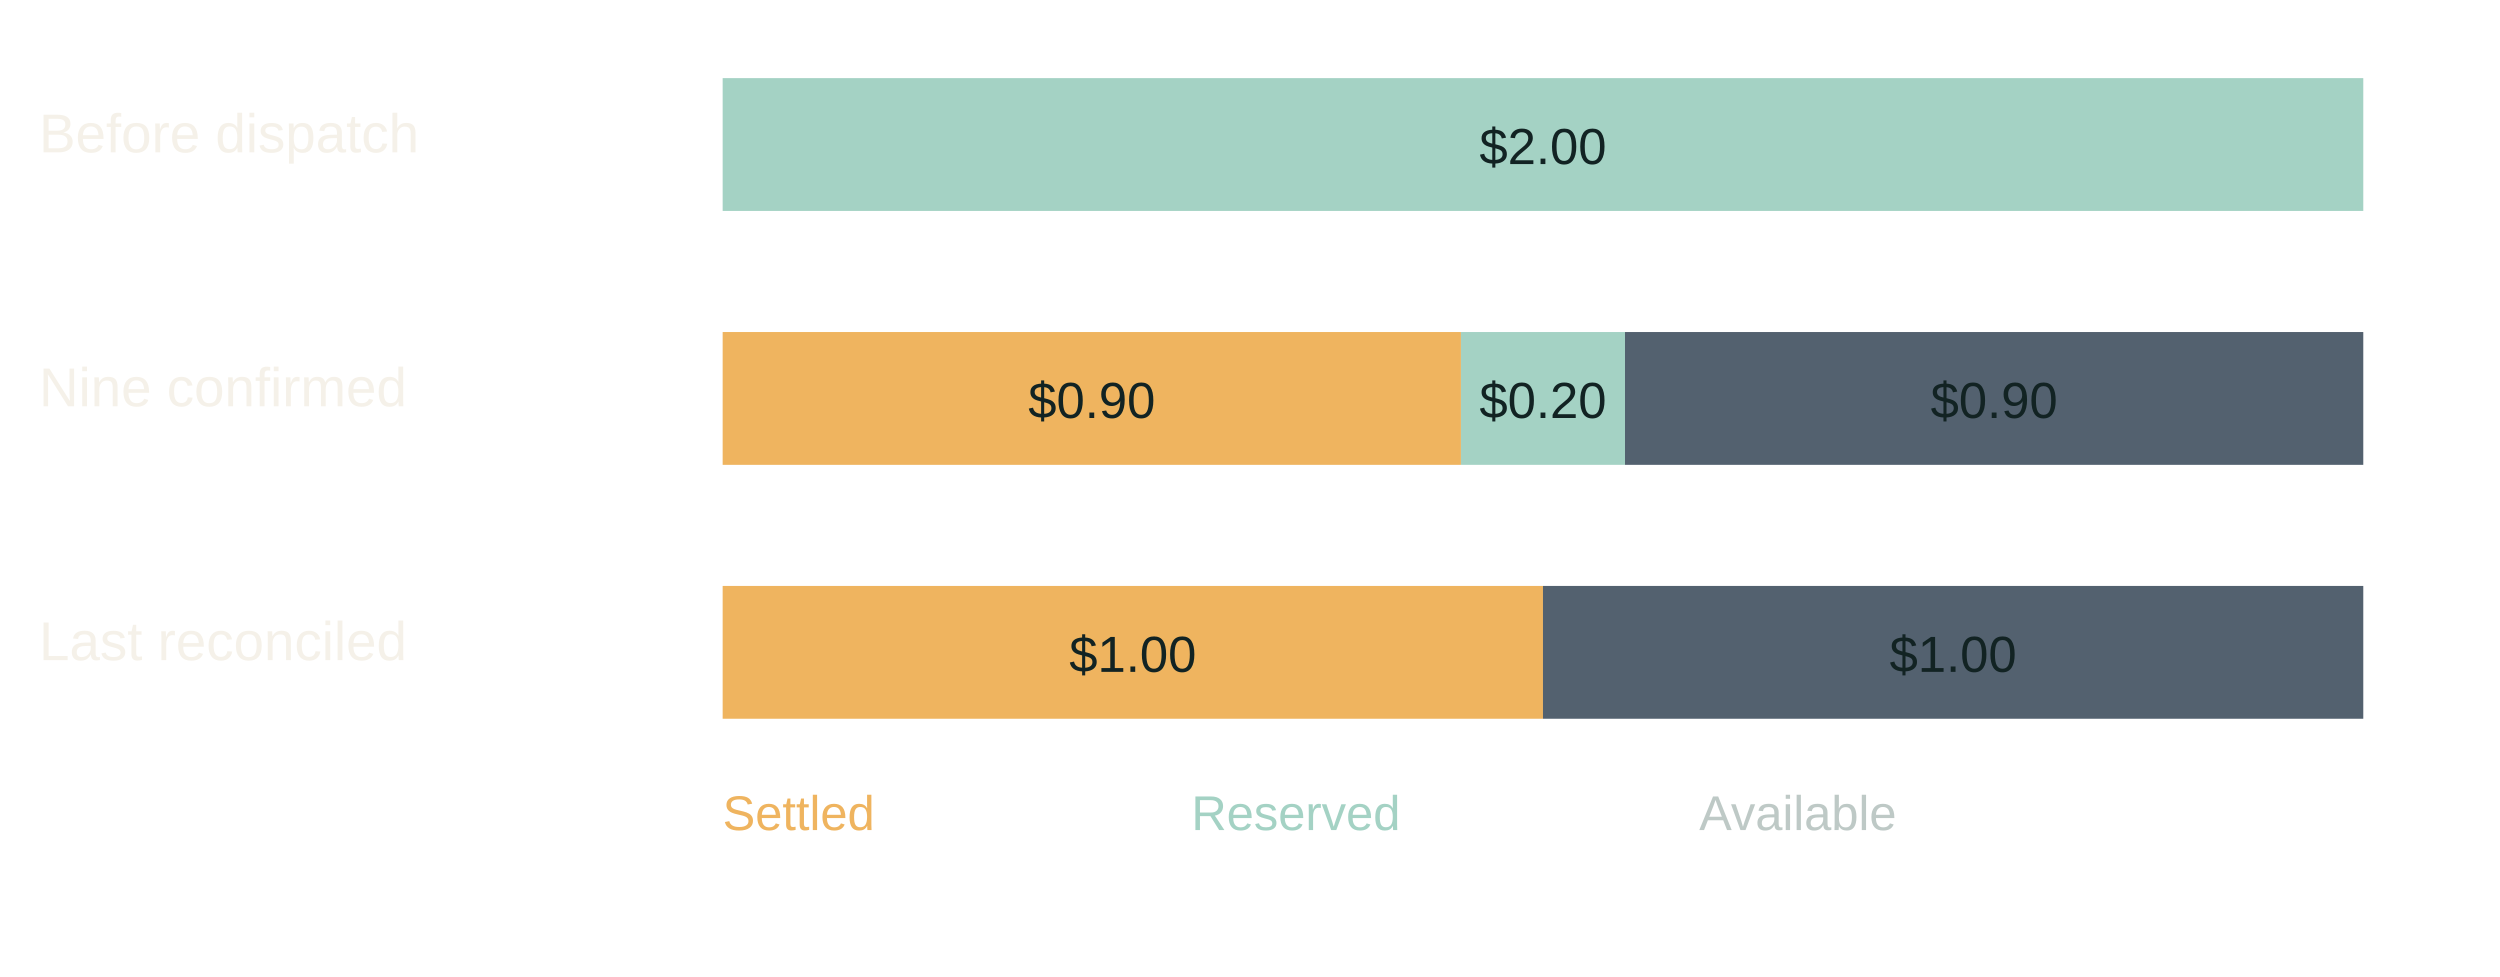
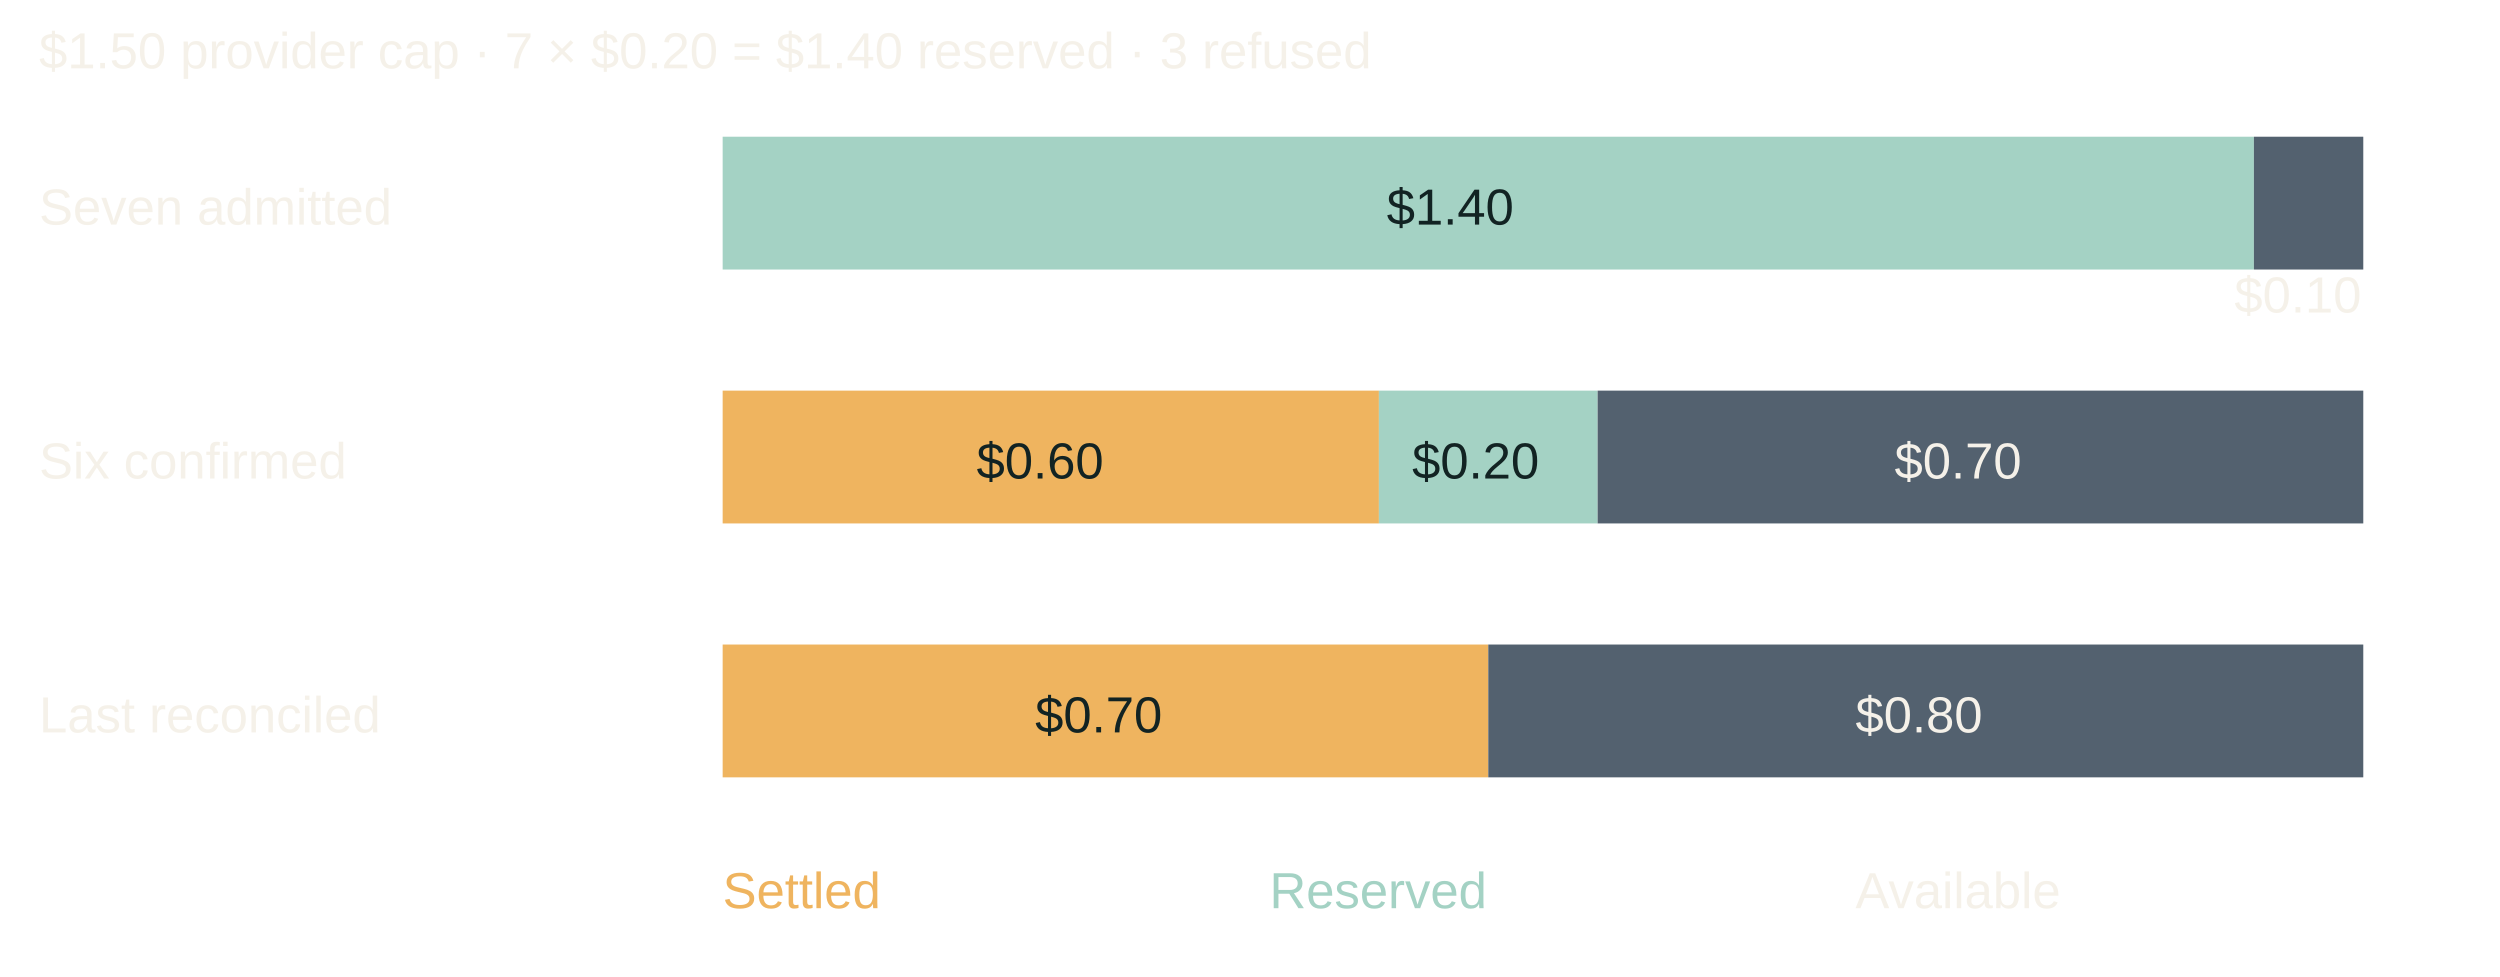
<svg xmlns="http://www.w3.org/2000/svg" viewBox="0 0 1280 500" role="img" aria-labelledby="title desc">
-   <defs>
-     <marker id="arrow" markerWidth="9" markerHeight="9" refX="8" refY="4.5" orient="auto">
-       <path d="M0,0 L9,4.5 L0,9" fill="#efb45f" />
-     </marker>
-   </defs>
-   <text x="20" y="78" font-family="Arial, Helvetica, sans-serif" font-size="28" fill="#f5f1e9" text-anchor="start">Before dispatch</text>
-   <rect x="370" y="40" width="840" height="68" fill="#a4d2c4" />
-   <text x="790.0" y="84" font-family="Arial, Helvetica, sans-serif" font-size="26" fill="#122323" text-anchor="middle">$2.00</text>
-   <text x="20" y="208" font-family="Arial, Helvetica, sans-serif" font-size="28" fill="#f5f1e9" text-anchor="start">Nine confirmed</text>
-   <rect x="370" y="170" width="378.0" height="68" fill="#efb45f" />
-   <text x="559.0" y="214" font-family="Arial, Helvetica, sans-serif" font-size="26" fill="#122323" text-anchor="middle">$0.90</text>
-   <rect x="748.0" y="170" width="84.0" height="68" fill="#a4d2c4" />
-   <text x="790.0" y="214" font-family="Arial, Helvetica, sans-serif" font-size="26" fill="#122323" text-anchor="middle">$0.20</text>
-   <rect x="832.0" y="170" width="378.0" height="68" fill="#53616f" />
-   <text x="1021.0" y="214" font-family="Arial, Helvetica, sans-serif" font-size="26" fill="#122323" text-anchor="middle">$0.90</text>
-   <text x="20" y="338" font-family="Arial, Helvetica, sans-serif" font-size="28" fill="#f5f1e9" text-anchor="start">Last reconciled</text>
-   <rect x="370" y="300" width="420" height="68" fill="#efb45f" />
-   <text x="580.0" y="344" font-family="Arial, Helvetica, sans-serif" font-size="26" fill="#122323" text-anchor="middle">$1.00</text>
-   <rect x="790" y="300" width="420" height="68" fill="#53616f" />
-   <text x="1000.0" y="344" font-family="Arial, Helvetica, sans-serif" font-size="26" fill="#122323" text-anchor="middle">$1.00</text>
-   <text x="370" y="425" font-family="Arial, Helvetica, sans-serif" font-size="25" fill="#efb45f" text-anchor="start">Settled</text>
-   <text x="610" y="425" font-family="Arial, Helvetica, sans-serif" font-size="25" fill="#a4d2c4" text-anchor="start">Reserved</text>
-   <text x="870" y="425" font-family="Arial, Helvetica, sans-serif" font-size="25" fill="#bec9c6" text-anchor="start">Available</text>
+   <g font-family="Arial, Helvetica, sans-serif" font-size="26" fill="#f5f1e9">
+     <text x="20" y="35">$1.50 provider cap · 7 × $0.20 = $1.40 reserved · 3 refused</text>
+     <text x="20" y="115">Seven admitted</text>
+     <rect x="370" y="70" width="784" height="68" fill="#a4d2c4" />
+     <rect x="1154" y="70" width="56" height="68" fill="#53616f" />
+     <text x="710" y="115" fill="#122323">$1.40</text>
+     <text x="1144" y="160">$0.10</text>
+     <text x="20" y="245">Six confirmed</text>
+     <rect x="370" y="200" width="336" height="68" fill="#efb45f" />
+     <rect x="706" y="200" width="112" height="68" fill="#a4d2c4" />
+     <rect x="818" y="200" width="392" height="68" fill="#53616f" />
+     <text x="500" y="245" fill="#122323">$0.60</text>
+     <text x="723" y="245" fill="#122323">$0.20</text>
+     <text x="970" y="245">$0.70</text>
+     <text x="20" y="375">Last reconciled</text>
+     <rect x="370" y="330" width="392" height="68" fill="#efb45f" />
+     <rect x="762" y="330" width="448" height="68" fill="#53616f" />
+     <text x="530" y="375" fill="#122323">$0.70</text>
+     <text x="950" y="375">$0.80</text>
+     <text x="370" y="465" fill="#efb45f">Settled</text>
+     <text x="650" y="465" fill="#a4d2c4">Reserved</text>
+     <text x="950" y="465">Available</text>
+   </g>
</svg>
